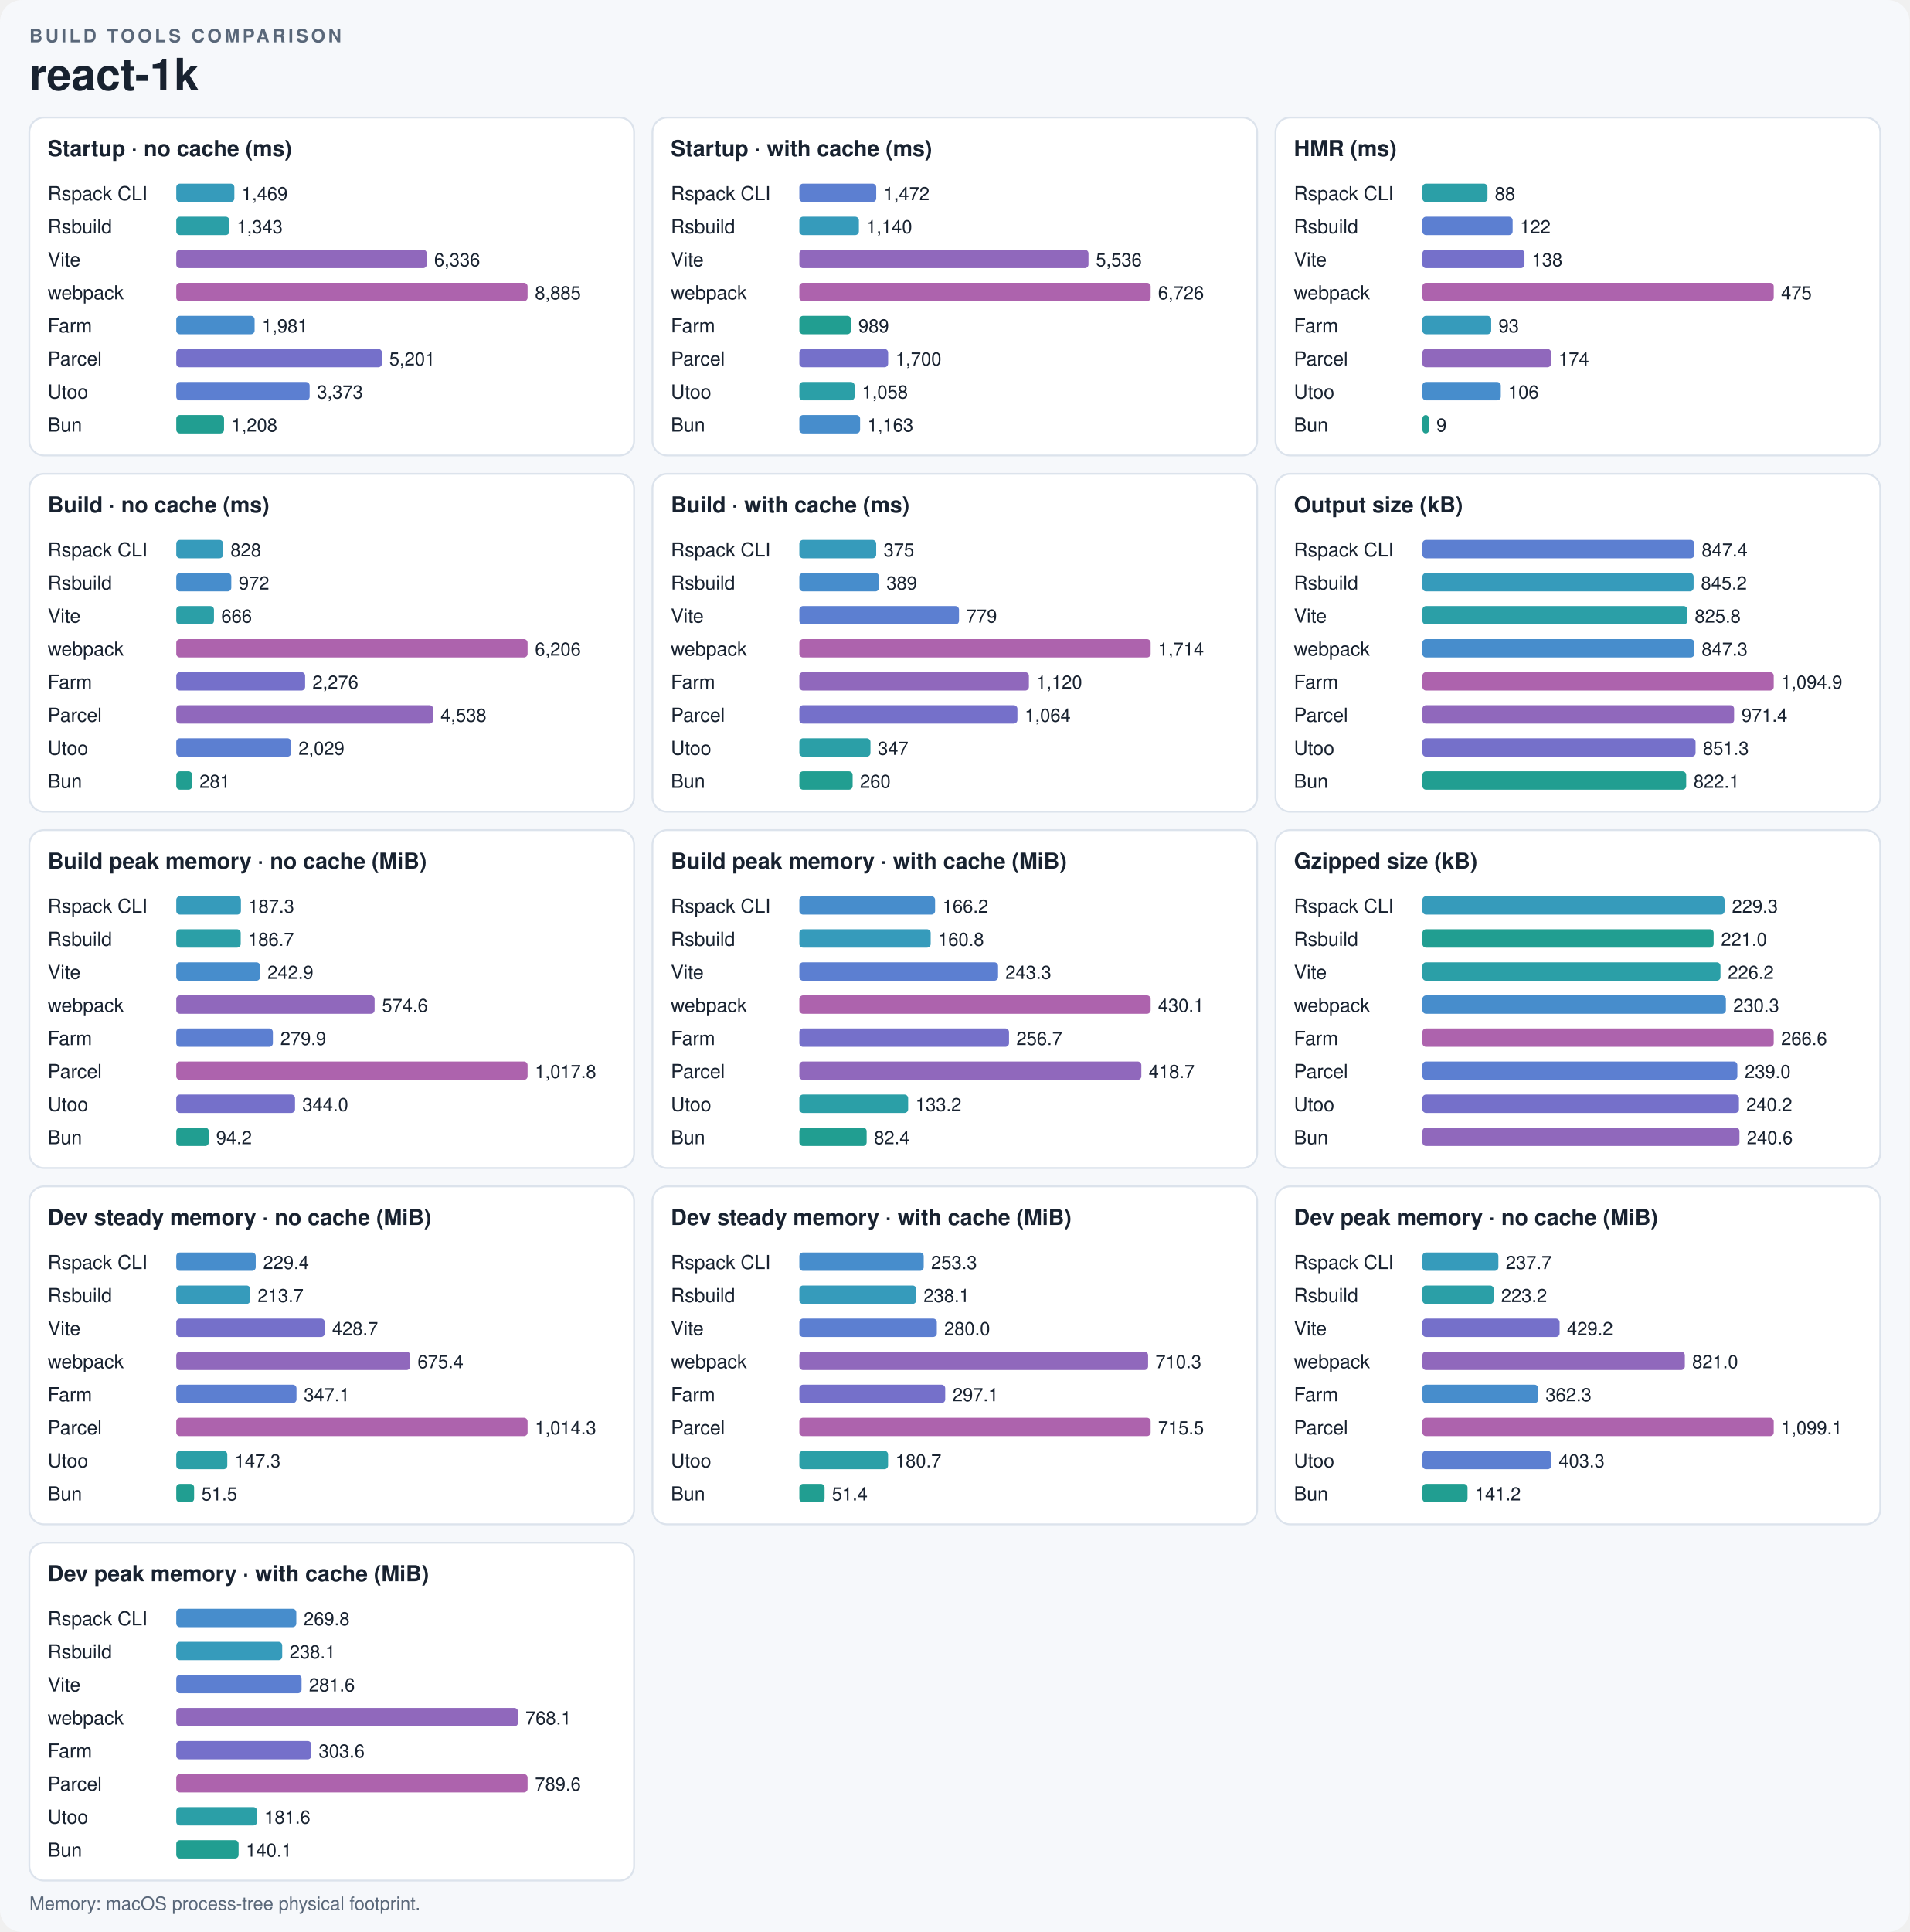
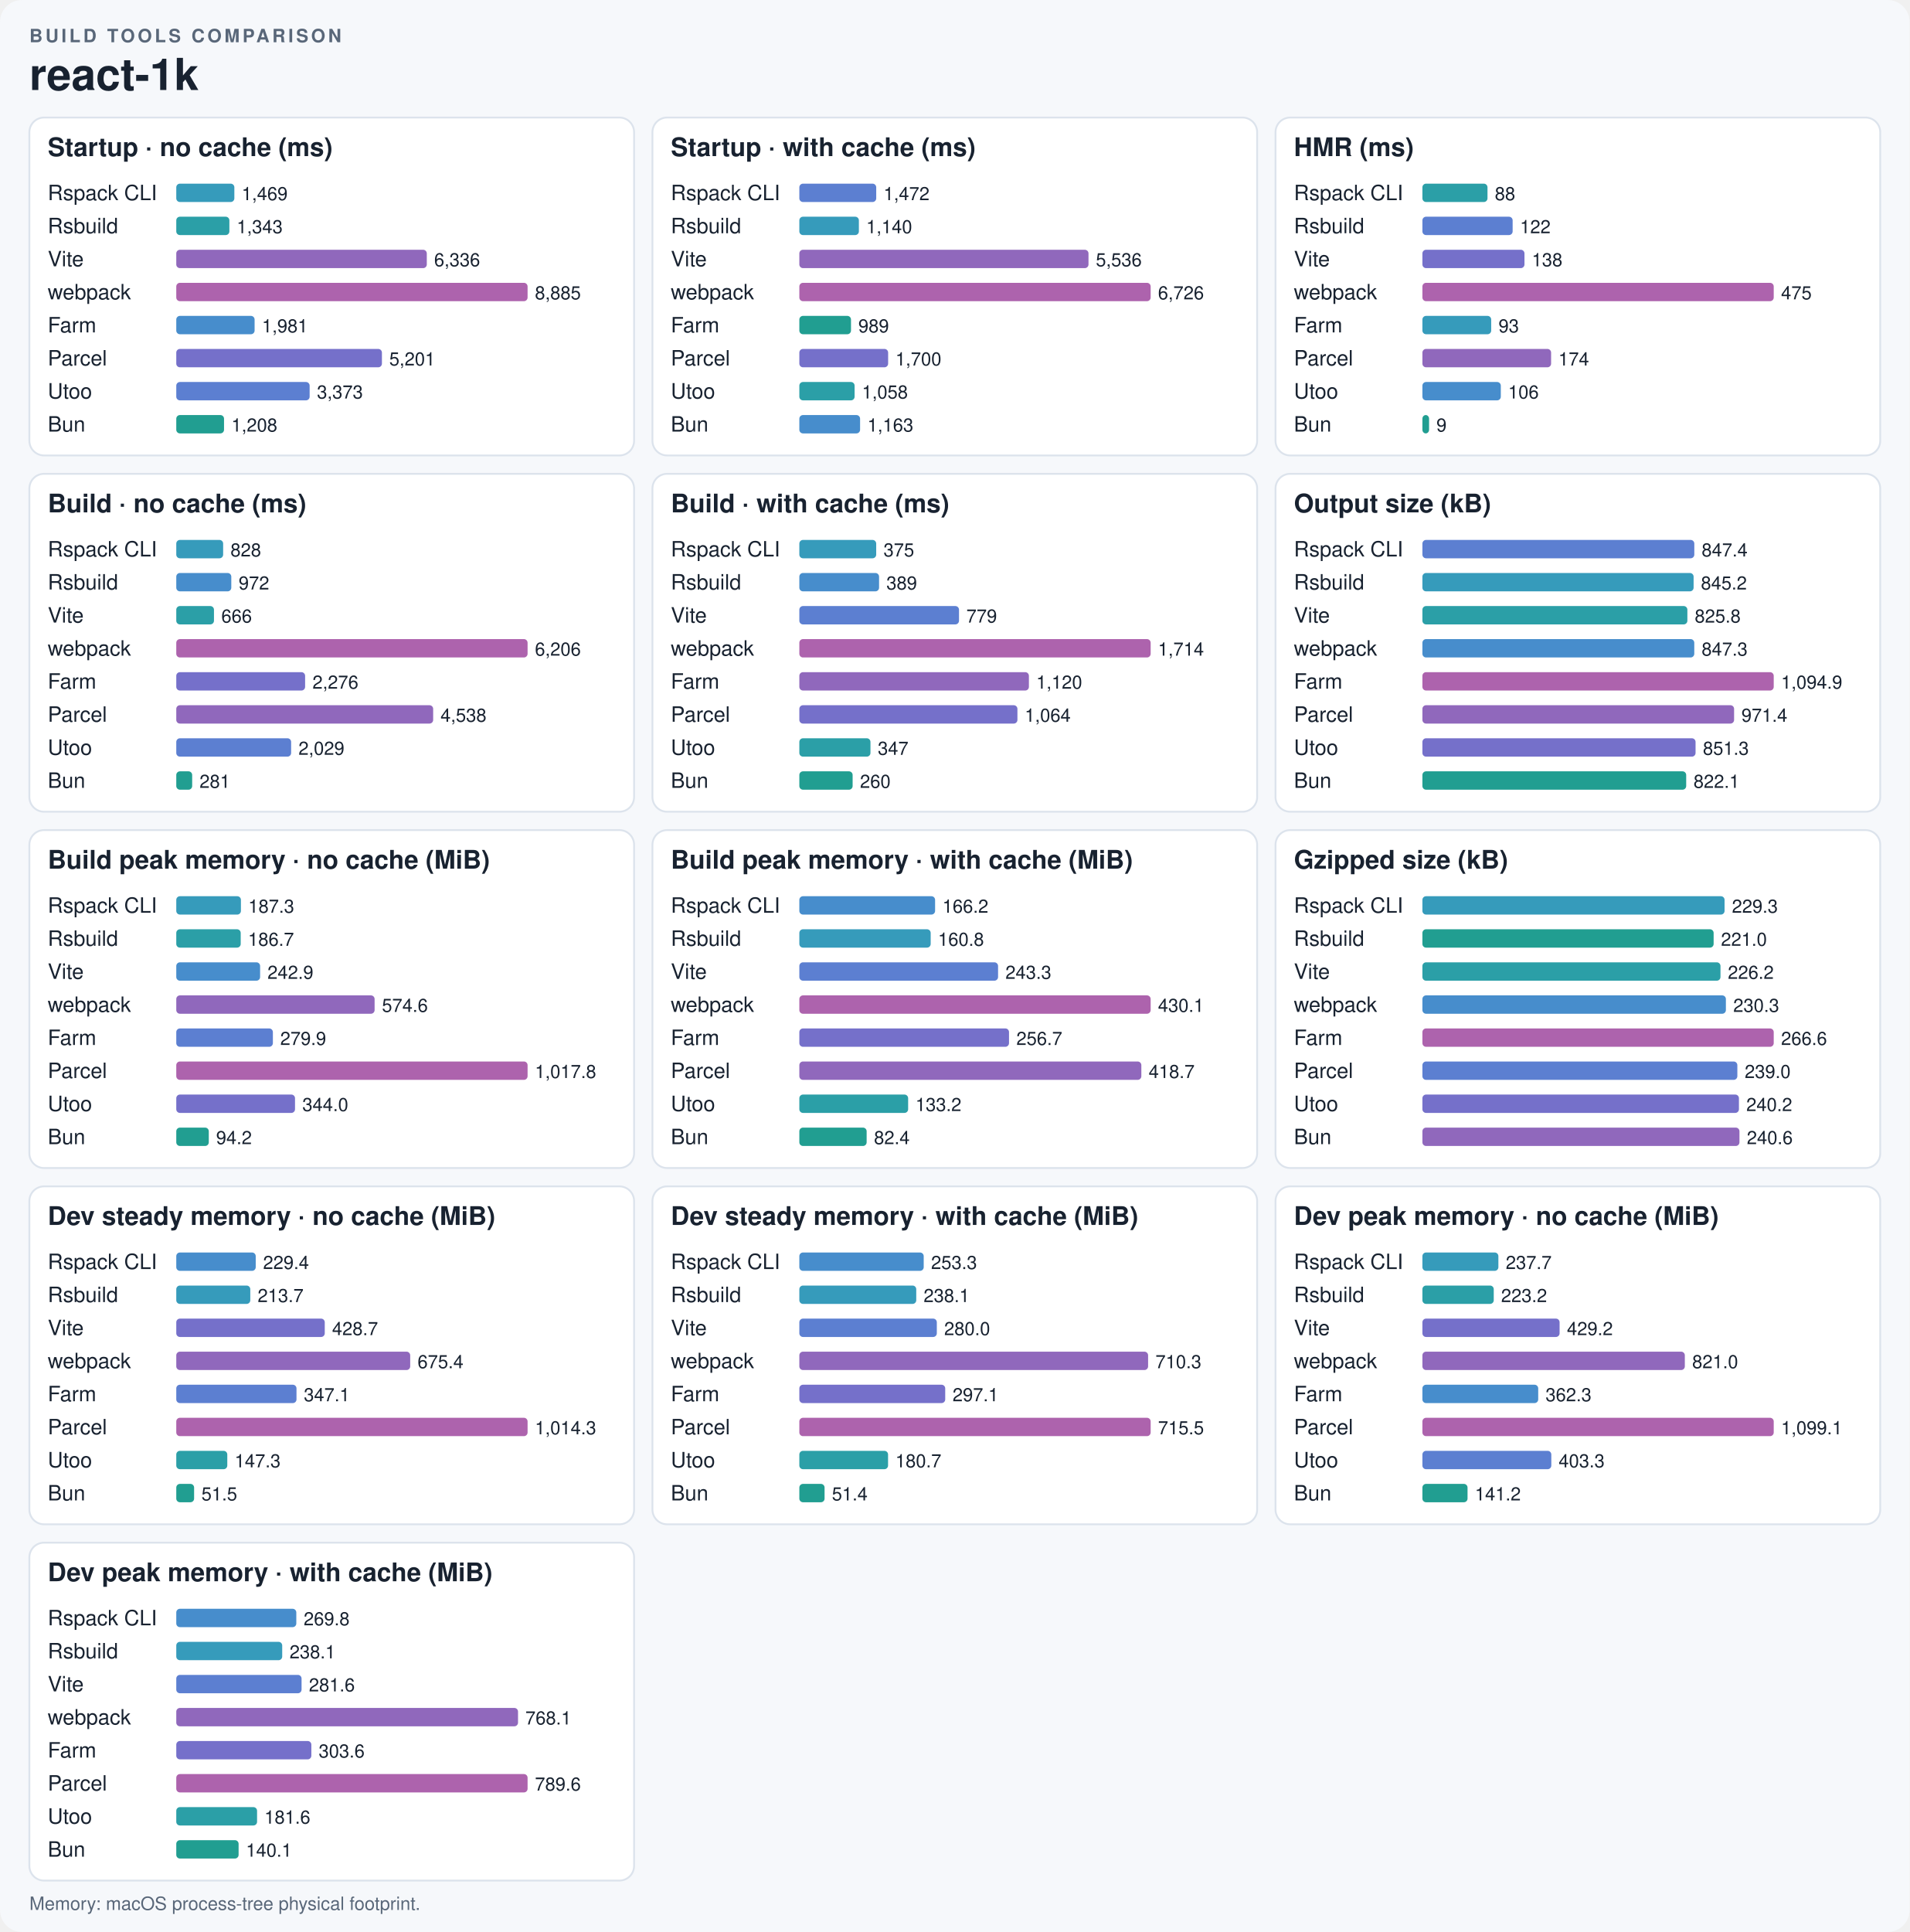
<svg xmlns="http://www.w3.org/2000/svg" width="1040" height="1052" viewBox="0 0 1040 1052" role="img" aria-labelledby="title description">
  <g font-family="-apple-system, BlinkMacSystemFont, 'Segoe UI', Helvetica, Arial, sans-serif" style="font-variant-numeric:tabular-nums">
    <rect width="1040" height="1052" rx="12" fill="#f6f8fb" />
    <text x="16" y="23" font-size="10" fill="#596779" font-weight="700" letter-spacing="1.5">BUILD TOOLS COMPARISON</text>
    <text x="16" y="49" font-size="24" fill="#182230" font-weight="700">react-1k</text>
    <g class="chart" data-metric="Startup (no cache)" data-table="Development metrics" data-scale="8885">
      <rect x="16" y="64" width="329.333" height="184" rx="8" fill="#ffffff" stroke="#dce3ec" />
-       <text x="26" y="85" font-size="12" fill="#182230" font-weight="650">Startup · no cache (ms)</text>
-       <text x="26" y="109" font-size="10.5" fill="#182230">Rspack CLI</text>
+       <text x="26" y="85" font-size="14" fill="#182230" font-weight="650">Startup · no cache (ms)</text>
+       <text x="26" y="109" font-size="11.5" fill="#182230">Rspack CLI</text>
      <rect class="bar" data-rank="3" x="96" y="100" width="31.634" height="10" rx="2" fill="#369bbb" />
      <text x="131.634" y="109" font-size="10" fill="#182230">1,469</text>
-       <text x="26" y="127" font-size="10.5" fill="#182230">Rsbuild</text>
+       <text x="26" y="127" font-size="11.5" fill="#182230">Rsbuild</text>
      <rect class="bar" data-rank="2" x="96" y="118" width="28.921" height="10" rx="2" fill="#2b9fa7" />
      <text x="128.921" y="127" font-size="10" fill="#182230">1,343</text>
-       <text x="26" y="145" font-size="10.5" fill="#182230">Vite</text>
+       <text x="26" y="145" font-size="11.5" fill="#182230">Vite</text>
      <rect class="bar" data-rank="7" x="96" y="136" width="136.442" height="10" rx="2" fill="#9068bc" />
      <text x="236.442" y="145" font-size="10" fill="#182230">6,336</text>
-       <text x="26" y="163" font-size="10.5" fill="#182230">webpack</text>
+       <text x="26" y="163" font-size="11.5" fill="#182230">webpack</text>
      <rect class="bar" data-rank="8" x="96" y="154" width="191.333" height="10" rx="2" fill="#ad63ad" />
      <text x="291.333" y="163" font-size="10" fill="#182230">8,885</text>
-       <text x="26" y="181" font-size="10.5" fill="#182230">Farm</text>
+       <text x="26" y="181" font-size="11.5" fill="#182230">Farm</text>
      <rect class="bar" data-rank="4" x="96" y="172" width="42.660" height="10" rx="2" fill="#478dcc" />
      <text x="142.66" y="181" font-size="10" fill="#182230">1,981</text>
-       <text x="26" y="199" font-size="10.5" fill="#182230">Parcel</text>
+       <text x="26" y="199" font-size="11.5" fill="#182230">Parcel</text>
      <rect class="bar" data-rank="6" x="96" y="190" width="112.001" height="10" rx="2" fill="#7570ca" />
      <text x="212.001" y="199" font-size="10" fill="#182230">5,201</text>
-       <text x="26" y="217" font-size="10.5" fill="#182230">Utoo</text>
+       <text x="26" y="217" font-size="11.5" fill="#182230">Utoo</text>
      <rect class="bar" data-rank="5" x="96" y="208" width="72.636" height="10" rx="2" fill="#5c7fd1" />
      <text x="172.636" y="217" font-size="10" fill="#182230">3,373</text>
-       <text x="26" y="235" font-size="10.5" fill="#182230">Bun</text>
+       <text x="26" y="235" font-size="11.5" fill="#182230">Bun</text>
      <rect class="bar" data-rank="1" x="96" y="226" width="26.014" height="10" rx="2" fill="#219e91" />
      <text x="126.014" y="235" font-size="10" fill="#182230">1,208</text>
    </g>
    <g class="chart" data-metric="Startup (with cache)" data-table="Development metrics" data-scale="6726">
      <rect x="355.333" y="64" width="329.333" height="184" rx="8" fill="#ffffff" stroke="#dce3ec" />
-       <text x="365.333" y="85" font-size="12" fill="#182230" font-weight="650">Startup · with cache (ms)</text>
-       <text x="365.333" y="109" font-size="10.5" fill="#182230">Rspack CLI</text>
+       <text x="365.333" y="85" font-size="14" fill="#182230" font-weight="650">Startup · with cache (ms)</text>
+       <text x="365.333" y="109" font-size="11.5" fill="#182230">Rspack CLI</text>
      <rect class="bar" data-rank="5" x="435.333" y="100" width="41.874" height="10" rx="2" fill="#5c7fd1" />
      <text x="481.207" y="109" font-size="10" fill="#182230">1,472</text>
-       <text x="365.333" y="127" font-size="10.5" fill="#182230">Rsbuild</text>
+       <text x="365.333" y="127" font-size="11.5" fill="#182230">Rsbuild</text>
      <rect class="bar" data-rank="3" x="435.333" y="118" width="32.429" height="10" rx="2" fill="#369bbb" />
      <text x="471.763" y="127" font-size="10" fill="#182230">1,140</text>
-       <text x="365.333" y="145" font-size="10.5" fill="#182230">Vite</text>
+       <text x="365.333" y="145" font-size="11.5" fill="#182230">Vite</text>
      <rect class="bar" data-rank="7" x="435.333" y="136" width="157.482" height="10" rx="2" fill="#9068bc" />
      <text x="596.815" y="145" font-size="10" fill="#182230">5,536</text>
-       <text x="365.333" y="163" font-size="10.5" fill="#182230">webpack</text>
+       <text x="365.333" y="163" font-size="11.5" fill="#182230">webpack</text>
      <rect class="bar" data-rank="8" x="435.333" y="154" width="191.333" height="10" rx="2" fill="#ad63ad" />
      <text x="630.667" y="163" font-size="10" fill="#182230">6,726</text>
-       <text x="365.333" y="181" font-size="10.5" fill="#182230">Farm</text>
+       <text x="365.333" y="181" font-size="11.5" fill="#182230">Farm</text>
      <rect class="bar" data-rank="1" x="435.333" y="172" width="28.134" height="10" rx="2" fill="#219e91" />
      <text x="467.467" y="181" font-size="10" fill="#182230">989</text>
-       <text x="365.333" y="199" font-size="10.5" fill="#182230">Parcel</text>
+       <text x="365.333" y="199" font-size="11.5" fill="#182230">Parcel</text>
      <rect class="bar" data-rank="6" x="435.333" y="190" width="48.360" height="10" rx="2" fill="#7570ca" />
      <text x="487.693" y="199" font-size="10" fill="#182230">1,700</text>
-       <text x="365.333" y="217" font-size="10.5" fill="#182230">Utoo</text>
+       <text x="365.333" y="217" font-size="11.5" fill="#182230">Utoo</text>
      <rect class="bar" data-rank="2" x="435.333" y="208" width="30.097" height="10" rx="2" fill="#2b9fa7" />
      <text x="469.43" y="217" font-size="10" fill="#182230">1,058</text>
-       <text x="365.333" y="235" font-size="10.5" fill="#182230">Bun</text>
+       <text x="365.333" y="235" font-size="11.5" fill="#182230">Bun</text>
      <rect class="bar" data-rank="4" x="435.333" y="226" width="33.084" height="10" rx="2" fill="#478dcc" />
      <text x="472.417" y="235" font-size="10" fill="#182230">1,163</text>
    </g>
    <g class="chart" data-metric="HMR" data-table="Development metrics" data-scale="475">
      <rect x="694.667" y="64" width="329.333" height="184" rx="8" fill="#ffffff" stroke="#dce3ec" />
-       <text x="704.667" y="85" font-size="12" fill="#182230" font-weight="650">HMR (ms)</text>
-       <text x="704.667" y="109" font-size="10.5" fill="#182230">Rspack CLI</text>
+       <text x="704.667" y="85" font-size="14" fill="#182230" font-weight="650">HMR (ms)</text>
+       <text x="704.667" y="109" font-size="11.5" fill="#182230">Rspack CLI</text>
      <rect class="bar" data-rank="2" x="774.667" y="100" width="35.447" height="10" rx="2" fill="#2b9fa7" />
      <text x="814.114" y="109" font-size="10" fill="#182230">88</text>
-       <text x="704.667" y="127" font-size="10.5" fill="#182230">Rsbuild</text>
+       <text x="704.667" y="127" font-size="11.5" fill="#182230">Rsbuild</text>
      <rect class="bar" data-rank="5" x="774.667" y="118" width="49.142" height="10" rx="2" fill="#5c7fd1" />
      <text x="827.809" y="127" font-size="10" fill="#182230">122</text>
-       <text x="704.667" y="145" font-size="10.5" fill="#182230">Vite</text>
+       <text x="704.667" y="145" font-size="11.5" fill="#182230">Vite</text>
      <rect class="bar" data-rank="6" x="774.667" y="136" width="55.587" height="10" rx="2" fill="#7570ca" />
      <text x="834.254" y="145" font-size="10" fill="#182230">138</text>
-       <text x="704.667" y="163" font-size="10.5" fill="#182230">webpack</text>
+       <text x="704.667" y="163" font-size="11.5" fill="#182230">webpack</text>
      <rect class="bar" data-rank="8" x="774.667" y="154" width="191.333" height="10" rx="2" fill="#ad63ad" />
      <text x="970" y="163" font-size="10" fill="#182230">475</text>
-       <text x="704.667" y="181" font-size="10.5" fill="#182230">Farm</text>
+       <text x="704.667" y="181" font-size="11.5" fill="#182230">Farm</text>
      <rect class="bar" data-rank="3" x="774.667" y="172" width="37.461" height="10" rx="2" fill="#369bbb" />
      <text x="816.128" y="181" font-size="10" fill="#182230">93</text>
-       <text x="704.667" y="199" font-size="10.5" fill="#182230">Parcel</text>
+       <text x="704.667" y="199" font-size="11.5" fill="#182230">Parcel</text>
      <rect class="bar" data-rank="7" x="774.667" y="190" width="70.088" height="10" rx="2" fill="#9068bc" />
      <text x="848.755" y="199" font-size="10" fill="#182230">174</text>
-       <text x="704.667" y="217" font-size="10.5" fill="#182230">Utoo</text>
+       <text x="704.667" y="217" font-size="11.5" fill="#182230">Utoo</text>
      <rect class="bar" data-rank="4" x="774.667" y="208" width="42.698" height="10" rx="2" fill="#478dcc" />
      <text x="821.364" y="217" font-size="10" fill="#182230">106</text>
-       <text x="704.667" y="235" font-size="10.5" fill="#182230">Bun</text>
+       <text x="704.667" y="235" font-size="11.5" fill="#182230">Bun</text>
      <rect class="bar" data-rank="1" x="774.667" y="226" width="3.625" height="10" rx="2" fill="#219e91" />
      <text x="782.292" y="235" font-size="10" fill="#182230">9</text>
    </g>
    <g class="chart" data-metric="Build (no cache)" data-table="Build metrics" data-scale="6206">
      <rect x="16" y="258" width="329.333" height="184" rx="8" fill="#ffffff" stroke="#dce3ec" />
-       <text x="26" y="279" font-size="12" fill="#182230" font-weight="650">Build · no cache (ms)</text>
-       <text x="26" y="303" font-size="10.5" fill="#182230">Rspack CLI</text>
+       <text x="26" y="279" font-size="14" fill="#182230" font-weight="650">Build · no cache (ms)</text>
+       <text x="26" y="303" font-size="11.5" fill="#182230">Rspack CLI</text>
      <rect class="bar" data-rank="3" x="96" y="294" width="25.528" height="10" rx="2" fill="#369bbb" />
      <text x="125.528" y="303" font-size="10" fill="#182230">828</text>
-       <text x="26" y="321" font-size="10.5" fill="#182230">Rsbuild</text>
+       <text x="26" y="321" font-size="11.5" fill="#182230">Rsbuild</text>
      <rect class="bar" data-rank="4" x="96" y="312" width="29.967" height="10" rx="2" fill="#478dcc" />
      <text x="129.967" y="321" font-size="10" fill="#182230">972</text>
-       <text x="26" y="339" font-size="10.5" fill="#182230">Vite</text>
+       <text x="26" y="339" font-size="11.5" fill="#182230">Vite</text>
      <rect class="bar" data-rank="2" x="96" y="330" width="20.533" height="10" rx="2" fill="#2b9fa7" />
      <text x="120.533" y="339" font-size="10" fill="#182230">666</text>
-       <text x="26" y="357" font-size="10.5" fill="#182230">webpack</text>
+       <text x="26" y="357" font-size="11.5" fill="#182230">webpack</text>
      <rect class="bar" data-rank="8" x="96" y="348" width="191.333" height="10" rx="2" fill="#ad63ad" />
      <text x="291.333" y="357" font-size="10" fill="#182230">6,206</text>
-       <text x="26" y="375" font-size="10.5" fill="#182230">Farm</text>
+       <text x="26" y="375" font-size="11.5" fill="#182230">Farm</text>
      <rect class="bar" data-rank="6" x="96" y="366" width="70.170" height="10" rx="2" fill="#7570ca" />
      <text x="170.17" y="375" font-size="10" fill="#182230">2,276</text>
-       <text x="26" y="393" font-size="10.5" fill="#182230">Parcel</text>
+       <text x="26" y="393" font-size="11.5" fill="#182230">Parcel</text>
      <rect class="bar" data-rank="7" x="96" y="384" width="139.908" height="10" rx="2" fill="#9068bc" />
      <text x="239.908" y="393" font-size="10" fill="#182230">4,538</text>
-       <text x="26" y="411" font-size="10.5" fill="#182230">Utoo</text>
+       <text x="26" y="411" font-size="11.5" fill="#182230">Utoo</text>
      <rect class="bar" data-rank="5" x="96" y="402" width="62.555" height="10" rx="2" fill="#5c7fd1" />
      <text x="162.555" y="411" font-size="10" fill="#182230">2,029</text>
-       <text x="26" y="429" font-size="10.5" fill="#182230">Bun</text>
+       <text x="26" y="429" font-size="11.5" fill="#182230">Bun</text>
      <rect class="bar" data-rank="1" x="96" y="420" width="8.663" height="10" rx="2" fill="#219e91" />
      <text x="108.663" y="429" font-size="10" fill="#182230">281</text>
    </g>
    <g class="chart" data-metric="Build (with cache)" data-table="Build metrics" data-scale="1714">
      <rect x="355.333" y="258" width="329.333" height="184" rx="8" fill="#ffffff" stroke="#dce3ec" />
-       <text x="365.333" y="279" font-size="12" fill="#182230" font-weight="650">Build · with cache (ms)</text>
-       <text x="365.333" y="303" font-size="10.5" fill="#182230">Rspack CLI</text>
+       <text x="365.333" y="279" font-size="14" fill="#182230" font-weight="650">Build · with cache (ms)</text>
+       <text x="365.333" y="303" font-size="11.5" fill="#182230">Rspack CLI</text>
      <rect class="bar" data-rank="3" x="435.333" y="294" width="41.861" height="10" rx="2" fill="#369bbb" />
      <text x="481.194" y="303" font-size="10" fill="#182230">375</text>
-       <text x="365.333" y="321" font-size="10.5" fill="#182230">Rsbuild</text>
+       <text x="365.333" y="321" font-size="11.5" fill="#182230">Rsbuild</text>
      <rect class="bar" data-rank="4" x="435.333" y="312" width="43.424" height="10" rx="2" fill="#478dcc" />
      <text x="482.757" y="321" font-size="10" fill="#182230">389</text>
-       <text x="365.333" y="339" font-size="10.5" fill="#182230">Vite</text>
+       <text x="365.333" y="339" font-size="11.5" fill="#182230">Vite</text>
      <rect class="bar" data-rank="5" x="435.333" y="330" width="86.960" height="10" rx="2" fill="#5c7fd1" />
      <text x="526.293" y="339" font-size="10" fill="#182230">779</text>
-       <text x="365.333" y="357" font-size="10.5" fill="#182230">webpack</text>
+       <text x="365.333" y="357" font-size="11.5" fill="#182230">webpack</text>
      <rect class="bar" data-rank="8" x="435.333" y="348" width="191.333" height="10" rx="2" fill="#ad63ad" />
      <text x="630.667" y="357" font-size="10" fill="#182230">1,714</text>
-       <text x="365.333" y="375" font-size="10.5" fill="#182230">Farm</text>
+       <text x="365.333" y="375" font-size="11.5" fill="#182230">Farm</text>
      <rect class="bar" data-rank="7" x="435.333" y="366" width="125.025" height="10" rx="2" fill="#9068bc" />
      <text x="564.359" y="375" font-size="10" fill="#182230">1,120</text>
-       <text x="365.333" y="393" font-size="10.5" fill="#182230">Parcel</text>
+       <text x="365.333" y="393" font-size="11.5" fill="#182230">Parcel</text>
      <rect class="bar" data-rank="6" x="435.333" y="384" width="118.774" height="10" rx="2" fill="#7570ca" />
      <text x="558.107" y="393" font-size="10" fill="#182230">1,064</text>
-       <text x="365.333" y="411" font-size="10.5" fill="#182230">Utoo</text>
+       <text x="365.333" y="411" font-size="11.5" fill="#182230">Utoo</text>
      <rect class="bar" data-rank="2" x="435.333" y="402" width="38.736" height="10" rx="2" fill="#2b9fa7" />
      <text x="478.069" y="411" font-size="10" fill="#182230">347</text>
-       <text x="365.333" y="429" font-size="10.5" fill="#182230">Bun</text>
+       <text x="365.333" y="429" font-size="11.5" fill="#182230">Bun</text>
      <rect class="bar" data-rank="1" x="435.333" y="420" width="29.024" height="10" rx="2" fill="#219e91" />
      <text x="468.357" y="429" font-size="10" fill="#182230">260</text>
    </g>
    <g class="chart" data-metric="Output size" data-table="Build metrics" data-scale="1094.9">
      <rect x="694.667" y="258" width="329.333" height="184" rx="8" fill="#ffffff" stroke="#dce3ec" />
-       <text x="704.667" y="279" font-size="12" fill="#182230" font-weight="650">Output size (kB)</text>
-       <text x="704.667" y="303" font-size="10.5" fill="#182230">Rspack CLI</text>
+       <text x="704.667" y="279" font-size="14" fill="#182230" font-weight="650">Output size (kB)</text>
+       <text x="704.667" y="303" font-size="11.5" fill="#182230">Rspack CLI</text>
      <rect class="bar" data-rank="5" x="774.667" y="294" width="148.083" height="10" rx="2" fill="#5c7fd1" />
      <text x="926.749" y="303" font-size="10" fill="#182230">847.4</text>
-       <text x="704.667" y="321" font-size="10.5" fill="#182230">Rsbuild</text>
+       <text x="704.667" y="321" font-size="11.5" fill="#182230">Rsbuild</text>
      <rect class="bar" data-rank="3" x="774.667" y="312" width="147.698" height="10" rx="2" fill="#369bbb" />
      <text x="926.365" y="321" font-size="10" fill="#182230">845.2</text>
-       <text x="704.667" y="339" font-size="10.5" fill="#182230">Vite</text>
+       <text x="704.667" y="339" font-size="11.5" fill="#182230">Vite</text>
      <rect class="bar" data-rank="2" x="774.667" y="330" width="144.308" height="10" rx="2" fill="#2b9fa7" />
      <text x="922.975" y="339" font-size="10" fill="#182230">825.8</text>
-       <text x="704.667" y="357" font-size="10.5" fill="#182230">webpack</text>
+       <text x="704.667" y="357" font-size="11.5" fill="#182230">webpack</text>
      <rect class="bar" data-rank="4" x="774.667" y="348" width="148.065" height="10" rx="2" fill="#478dcc" />
      <text x="926.732" y="357" font-size="10" fill="#182230">847.3</text>
-       <text x="704.667" y="375" font-size="10.5" fill="#182230">Farm</text>
+       <text x="704.667" y="375" font-size="11.5" fill="#182230">Farm</text>
      <rect class="bar" data-rank="8" x="774.667" y="366" width="191.333" height="10" rx="2" fill="#ad63ad" />
      <text x="970" y="375" font-size="10" fill="#182230">1,094.9</text>
-       <text x="704.667" y="393" font-size="10.5" fill="#182230">Parcel</text>
+       <text x="704.667" y="393" font-size="11.5" fill="#182230">Parcel</text>
      <rect class="bar" data-rank="7" x="774.667" y="384" width="169.752" height="10" rx="2" fill="#9068bc" />
      <text x="948.418" y="393" font-size="10" fill="#182230">971.4</text>
-       <text x="704.667" y="411" font-size="10.5" fill="#182230">Utoo</text>
+       <text x="704.667" y="411" font-size="11.5" fill="#182230">Utoo</text>
      <rect class="bar" data-rank="6" x="774.667" y="402" width="148.764" height="10" rx="2" fill="#7570ca" />
      <text x="927.431" y="411" font-size="10" fill="#182230">851.3</text>
-       <text x="704.667" y="429" font-size="10.5" fill="#182230">Bun</text>
+       <text x="704.667" y="429" font-size="11.5" fill="#182230">Bun</text>
      <rect class="bar" data-rank="1" x="774.667" y="420" width="143.662" height="10" rx="2" fill="#219e91" />
      <text x="922.328" y="429" font-size="10" fill="#182230">822.1</text>
    </g>
    <g class="chart" data-metric="Peak (no cache)" data-table="Build memory (MiB)" data-scale="1017.8">
      <rect x="16" y="452" width="329.333" height="184" rx="8" fill="#ffffff" stroke="#dce3ec" />
-       <text x="26" y="473" font-size="12" fill="#182230" font-weight="650">Build peak memory · no cache (MiB)</text>
-       <text x="26" y="497" font-size="10.5" fill="#182230">Rspack CLI</text>
+       <text x="26" y="473" font-size="14" fill="#182230" font-weight="650">Build peak memory · no cache (MiB)</text>
+       <text x="26" y="497" font-size="11.5" fill="#182230">Rspack CLI</text>
      <rect class="bar" data-rank="3" x="96" y="488" width="35.210" height="10" rx="2" fill="#369bbb" />
      <text x="135.21" y="497" font-size="10" fill="#182230">187.3</text>
-       <text x="26" y="515" font-size="10.5" fill="#182230">Rsbuild</text>
+       <text x="26" y="515" font-size="11.5" fill="#182230">Rsbuild</text>
      <rect class="bar" data-rank="2" x="96" y="506" width="35.097" height="10" rx="2" fill="#2b9fa7" />
      <text x="135.097" y="515" font-size="10" fill="#182230">186.7</text>
-       <text x="26" y="533" font-size="10.5" fill="#182230">Vite</text>
+       <text x="26" y="533" font-size="11.5" fill="#182230">Vite</text>
      <rect class="bar" data-rank="4" x="96" y="524" width="45.662" height="10" rx="2" fill="#478dcc" />
      <text x="145.662" y="533" font-size="10" fill="#182230">242.9</text>
-       <text x="26" y="551" font-size="10.5" fill="#182230">webpack</text>
+       <text x="26" y="551" font-size="11.5" fill="#182230">webpack</text>
      <rect class="bar" data-rank="7" x="96" y="542" width="108.017" height="10" rx="2" fill="#9068bc" />
      <text x="208.017" y="551" font-size="10" fill="#182230">574.6</text>
-       <text x="26" y="569" font-size="10.5" fill="#182230">Farm</text>
+       <text x="26" y="569" font-size="11.5" fill="#182230">Farm</text>
      <rect class="bar" data-rank="5" x="96" y="560" width="52.618" height="10" rx="2" fill="#5c7fd1" />
      <text x="152.618" y="569" font-size="10" fill="#182230">279.9</text>
-       <text x="26" y="587" font-size="10.5" fill="#182230">Parcel</text>
+       <text x="26" y="587" font-size="11.5" fill="#182230">Parcel</text>
      <rect class="bar" data-rank="8" x="96" y="578" width="191.333" height="10" rx="2" fill="#ad63ad" />
      <text x="291.333" y="587" font-size="10" fill="#182230">1,017.8</text>
-       <text x="26" y="605" font-size="10.5" fill="#182230">Utoo</text>
+       <text x="26" y="605" font-size="11.5" fill="#182230">Utoo</text>
      <rect class="bar" data-rank="6" x="96" y="596" width="64.668" height="10" rx="2" fill="#7570ca" />
      <text x="164.668" y="605" font-size="10" fill="#182230">344.0</text>
-       <text x="26" y="623" font-size="10.5" fill="#182230">Bun</text>
+       <text x="26" y="623" font-size="11.5" fill="#182230">Bun</text>
      <rect class="bar" data-rank="1" x="96" y="614" width="17.708" height="10" rx="2" fill="#219e91" />
      <text x="117.708" y="623" font-size="10" fill="#182230">94.2</text>
    </g>
    <g class="chart" data-metric="Peak (with cache)" data-table="Build memory (MiB)" data-scale="430.1">
      <rect x="355.333" y="452" width="329.333" height="184" rx="8" fill="#ffffff" stroke="#dce3ec" />
-       <text x="365.333" y="473" font-size="12" fill="#182230" font-weight="650">Build peak memory · with cache (MiB)</text>
-       <text x="365.333" y="497" font-size="10.5" fill="#182230">Rspack CLI</text>
+       <text x="365.333" y="473" font-size="14" fill="#182230" font-weight="650">Build peak memory · with cache (MiB)</text>
+       <text x="365.333" y="497" font-size="11.5" fill="#182230">Rspack CLI</text>
      <rect class="bar" data-rank="4" x="435.333" y="488" width="73.935" height="10" rx="2" fill="#478dcc" />
      <text x="513.269" y="497" font-size="10" fill="#182230">166.2</text>
-       <text x="365.333" y="515" font-size="10.5" fill="#182230">Rsbuild</text>
+       <text x="365.333" y="515" font-size="11.5" fill="#182230">Rsbuild</text>
      <rect class="bar" data-rank="3" x="435.333" y="506" width="71.533" height="10" rx="2" fill="#369bbb" />
      <text x="510.866" y="515" font-size="10" fill="#182230">160.8</text>
-       <text x="365.333" y="533" font-size="10.5" fill="#182230">Vite</text>
+       <text x="365.333" y="533" font-size="11.5" fill="#182230">Vite</text>
      <rect class="bar" data-rank="5" x="435.333" y="524" width="108.234" height="10" rx="2" fill="#5c7fd1" />
      <text x="547.567" y="533" font-size="10" fill="#182230">243.3</text>
-       <text x="365.333" y="551" font-size="10.5" fill="#182230">webpack</text>
+       <text x="365.333" y="551" font-size="11.5" fill="#182230">webpack</text>
      <rect class="bar" data-rank="8" x="435.333" y="542" width="191.333" height="10" rx="2" fill="#ad63ad" />
      <text x="630.667" y="551" font-size="10" fill="#182230">430.1</text>
-       <text x="365.333" y="569" font-size="10.5" fill="#182230">Farm</text>
+       <text x="365.333" y="569" font-size="11.5" fill="#182230">Farm</text>
      <rect class="bar" data-rank="6" x="435.333" y="560" width="114.195" height="10" rx="2" fill="#7570ca" />
      <text x="553.528" y="569" font-size="10" fill="#182230">256.7</text>
-       <text x="365.333" y="587" font-size="10.5" fill="#182230">Parcel</text>
+       <text x="365.333" y="587" font-size="11.5" fill="#182230">Parcel</text>
      <rect class="bar" data-rank="7" x="435.333" y="578" width="186.262" height="10" rx="2" fill="#9068bc" />
      <text x="625.595" y="587" font-size="10" fill="#182230">418.7</text>
-       <text x="365.333" y="605" font-size="10.5" fill="#182230">Utoo</text>
+       <text x="365.333" y="605" font-size="11.5" fill="#182230">Utoo</text>
      <rect class="bar" data-rank="2" x="435.333" y="596" width="59.255" height="10" rx="2" fill="#2b9fa7" />
      <text x="498.588" y="605" font-size="10" fill="#182230">133.2</text>
-       <text x="365.333" y="623" font-size="10.5" fill="#182230">Bun</text>
+       <text x="365.333" y="623" font-size="11.5" fill="#182230">Bun</text>
      <rect class="bar" data-rank="1" x="435.333" y="614" width="36.656" height="10" rx="2" fill="#219e91" />
      <text x="475.99" y="623" font-size="10" fill="#182230">82.4</text>
    </g>
    <g class="chart" data-metric="Gzipped size" data-table="Build metrics" data-scale="266.6">
      <rect x="694.667" y="452" width="329.333" height="184" rx="8" fill="#ffffff" stroke="#dce3ec" />
-       <text x="704.667" y="473" font-size="12" fill="#182230" font-weight="650">Gzipped size (kB)</text>
-       <text x="704.667" y="497" font-size="10.5" fill="#182230">Rspack CLI</text>
+       <text x="704.667" y="473" font-size="14" fill="#182230" font-weight="650">Gzipped size (kB)</text>
+       <text x="704.667" y="497" font-size="11.5" fill="#182230">Rspack CLI</text>
      <rect class="bar" data-rank="3" x="774.667" y="488" width="164.564" height="10" rx="2" fill="#369bbb" />
      <text x="943.231" y="497" font-size="10" fill="#182230">229.3</text>
-       <text x="704.667" y="515" font-size="10.5" fill="#182230">Rsbuild</text>
+       <text x="704.667" y="515" font-size="11.5" fill="#182230">Rsbuild</text>
      <rect class="bar" data-rank="1" x="774.667" y="506" width="158.607" height="10" rx="2" fill="#219e91" />
      <text x="937.274" y="515" font-size="10" fill="#182230">221.0</text>
-       <text x="704.667" y="533" font-size="10.5" fill="#182230">Vite</text>
+       <text x="704.667" y="533" font-size="11.5" fill="#182230">Vite</text>
      <rect class="bar" data-rank="2" x="774.667" y="524" width="162.339" height="10" rx="2" fill="#2b9fa7" />
      <text x="941.006" y="533" font-size="10" fill="#182230">226.2</text>
-       <text x="704.667" y="551" font-size="10.5" fill="#182230">webpack</text>
+       <text x="704.667" y="551" font-size="11.5" fill="#182230">webpack</text>
      <rect class="bar" data-rank="4" x="774.667" y="542" width="165.282" height="10" rx="2" fill="#478dcc" />
      <text x="943.948" y="551" font-size="10" fill="#182230">230.3</text>
-       <text x="704.667" y="569" font-size="10.5" fill="#182230">Farm</text>
+       <text x="704.667" y="569" font-size="11.5" fill="#182230">Farm</text>
      <rect class="bar" data-rank="8" x="774.667" y="560" width="191.333" height="10" rx="2" fill="#ad63ad" />
      <text x="970" y="569" font-size="10" fill="#182230">266.6</text>
-       <text x="704.667" y="587" font-size="10.5" fill="#182230">Parcel</text>
+       <text x="704.667" y="587" font-size="11.5" fill="#182230">Parcel</text>
      <rect class="bar" data-rank="5" x="774.667" y="578" width="171.525" height="10" rx="2" fill="#5c7fd1" />
      <text x="950.192" y="587" font-size="10" fill="#182230">239.0</text>
-       <text x="704.667" y="605" font-size="10.5" fill="#182230">Utoo</text>
+       <text x="704.667" y="605" font-size="11.5" fill="#182230">Utoo</text>
      <rect class="bar" data-rank="6" x="774.667" y="596" width="172.387" height="10" rx="2" fill="#7570ca" />
      <text x="951.053" y="605" font-size="10" fill="#182230">240.2</text>
-       <text x="704.667" y="623" font-size="10.5" fill="#182230">Bun</text>
+       <text x="704.667" y="623" font-size="11.5" fill="#182230">Bun</text>
      <rect class="bar" data-rank="7" x="774.667" y="614" width="172.674" height="10" rx="2" fill="#9068bc" />
      <text x="951.34" y="623" font-size="10" fill="#182230">240.6</text>
    </g>
    <g class="chart" data-metric="Steady (no cache)" data-table="Dev memory (MiB)" data-scale="1014.3">
      <rect x="16" y="646" width="329.333" height="184" rx="8" fill="#ffffff" stroke="#dce3ec" />
-       <text x="26" y="667" font-size="12" fill="#182230" font-weight="650">Dev steady memory · no cache (MiB)</text>
-       <text x="26" y="691" font-size="10.5" fill="#182230">Rspack CLI</text>
+       <text x="26" y="667" font-size="14" fill="#182230" font-weight="650">Dev steady memory · no cache (MiB)</text>
+       <text x="26" y="691" font-size="11.5" fill="#182230">Rspack CLI</text>
      <rect class="bar" data-rank="4" x="96" y="682" width="43.273" height="10" rx="2" fill="#478dcc" />
      <text x="143.273" y="691" font-size="10" fill="#182230">229.4</text>
-       <text x="26" y="709" font-size="10.5" fill="#182230">Rsbuild</text>
+       <text x="26" y="709" font-size="11.5" fill="#182230">Rsbuild</text>
      <rect class="bar" data-rank="3" x="96" y="700" width="40.311" height="10" rx="2" fill="#369bbb" />
      <text x="140.311" y="709" font-size="10" fill="#182230">213.7</text>
-       <text x="26" y="727" font-size="10.5" fill="#182230">Vite</text>
+       <text x="26" y="727" font-size="11.5" fill="#182230">Vite</text>
      <rect class="bar" data-rank="6" x="96" y="718" width="80.868" height="10" rx="2" fill="#7570ca" />
      <text x="180.868" y="727" font-size="10" fill="#182230">428.7</text>
-       <text x="26" y="745" font-size="10.5" fill="#182230">webpack</text>
+       <text x="26" y="745" font-size="11.5" fill="#182230">webpack</text>
      <rect class="bar" data-rank="7" x="96" y="736" width="127.405" height="10" rx="2" fill="#9068bc" />
      <text x="227.405" y="745" font-size="10" fill="#182230">675.4</text>
-       <text x="26" y="763" font-size="10.5" fill="#182230">Farm</text>
+       <text x="26" y="763" font-size="11.5" fill="#182230">Farm</text>
      <rect class="bar" data-rank="5" x="96" y="754" width="65.476" height="10" rx="2" fill="#5c7fd1" />
      <text x="165.476" y="763" font-size="10" fill="#182230">347.1</text>
-       <text x="26" y="781" font-size="10.5" fill="#182230">Parcel</text>
+       <text x="26" y="781" font-size="11.5" fill="#182230">Parcel</text>
      <rect class="bar" data-rank="8" x="96" y="772" width="191.333" height="10" rx="2" fill="#ad63ad" />
      <text x="291.333" y="781" font-size="10" fill="#182230">1,014.3</text>
-       <text x="26" y="799" font-size="10.5" fill="#182230">Utoo</text>
+       <text x="26" y="799" font-size="11.5" fill="#182230">Utoo</text>
      <rect class="bar" data-rank="2" x="96" y="790" width="27.786" height="10" rx="2" fill="#2b9fa7" />
      <text x="127.786" y="799" font-size="10" fill="#182230">147.3</text>
-       <text x="26" y="817" font-size="10.5" fill="#182230">Bun</text>
+       <text x="26" y="817" font-size="11.5" fill="#182230">Bun</text>
      <rect class="bar" data-rank="1" x="96" y="808" width="9.715" height="10" rx="2" fill="#219e91" />
      <text x="109.715" y="817" font-size="10" fill="#182230">51.5</text>
    </g>
    <g class="chart" data-metric="Steady (with cache)" data-table="Dev memory (MiB)" data-scale="715.5">
      <rect x="355.333" y="646" width="329.333" height="184" rx="8" fill="#ffffff" stroke="#dce3ec" />
-       <text x="365.333" y="667" font-size="12" fill="#182230" font-weight="650">Dev steady memory · with cache (MiB)</text>
-       <text x="365.333" y="691" font-size="10.5" fill="#182230">Rspack CLI</text>
+       <text x="365.333" y="667" font-size="14" fill="#182230" font-weight="650">Dev steady memory · with cache (MiB)</text>
+       <text x="365.333" y="691" font-size="11.5" fill="#182230">Rspack CLI</text>
      <rect class="bar" data-rank="4" x="435.333" y="682" width="67.735" height="10" rx="2" fill="#478dcc" />
      <text x="507.069" y="691" font-size="10" fill="#182230">253.3</text>
-       <text x="365.333" y="709" font-size="10.5" fill="#182230">Rsbuild</text>
+       <text x="365.333" y="709" font-size="11.5" fill="#182230">Rsbuild</text>
      <rect class="bar" data-rank="3" x="435.333" y="700" width="63.671" height="10" rx="2" fill="#369bbb" />
      <text x="503.004" y="709" font-size="10" fill="#182230">238.1</text>
-       <text x="365.333" y="727" font-size="10.5" fill="#182230">Vite</text>
+       <text x="365.333" y="727" font-size="11.5" fill="#182230">Vite</text>
      <rect class="bar" data-rank="5" x="435.333" y="718" width="74.875" height="10" rx="2" fill="#5c7fd1" />
      <text x="514.209" y="727" font-size="10" fill="#182230">280.0</text>
-       <text x="365.333" y="745" font-size="10.5" fill="#182230">webpack</text>
+       <text x="365.333" y="745" font-size="11.5" fill="#182230">webpack</text>
      <rect class="bar" data-rank="7" x="435.333" y="736" width="189.943" height="10" rx="2" fill="#9068bc" />
      <text x="629.276" y="745" font-size="10" fill="#182230">710.3</text>
-       <text x="365.333" y="763" font-size="10.5" fill="#182230">Farm</text>
+       <text x="365.333" y="763" font-size="11.5" fill="#182230">Farm</text>
      <rect class="bar" data-rank="6" x="435.333" y="754" width="79.448" height="10" rx="2" fill="#7570ca" />
      <text x="518.781" y="763" font-size="10" fill="#182230">297.1</text>
-       <text x="365.333" y="781" font-size="10.5" fill="#182230">Parcel</text>
+       <text x="365.333" y="781" font-size="11.5" fill="#182230">Parcel</text>
      <rect class="bar" data-rank="8" x="435.333" y="772" width="191.333" height="10" rx="2" fill="#ad63ad" />
      <text x="630.667" y="781" font-size="10" fill="#182230">715.5</text>
-       <text x="365.333" y="799" font-size="10.5" fill="#182230">Utoo</text>
+       <text x="365.333" y="799" font-size="11.5" fill="#182230">Utoo</text>
      <rect class="bar" data-rank="2" x="435.333" y="790" width="48.321" height="10" rx="2" fill="#2b9fa7" />
      <text x="487.655" y="799" font-size="10" fill="#182230">180.7</text>
-       <text x="365.333" y="817" font-size="10.5" fill="#182230">Bun</text>
+       <text x="365.333" y="817" font-size="11.5" fill="#182230">Bun</text>
      <rect class="bar" data-rank="1" x="435.333" y="808" width="13.745" height="10" rx="2" fill="#219e91" />
      <text x="453.078" y="817" font-size="10" fill="#182230">51.4</text>
    </g>
    <g class="chart" data-metric="Peak (no cache)" data-table="Dev memory (MiB)" data-scale="1099.1">
      <rect x="694.667" y="646" width="329.333" height="184" rx="8" fill="#ffffff" stroke="#dce3ec" />
-       <text x="704.667" y="667" font-size="12" fill="#182230" font-weight="650">Dev peak memory · no cache (MiB)</text>
-       <text x="704.667" y="691" font-size="10.5" fill="#182230">Rspack CLI</text>
+       <text x="704.667" y="667" font-size="14" fill="#182230" font-weight="650">Dev peak memory · no cache (MiB)</text>
+       <text x="704.667" y="691" font-size="11.5" fill="#182230">Rspack CLI</text>
      <rect class="bar" data-rank="3" x="774.667" y="682" width="41.379" height="10" rx="2" fill="#369bbb" />
      <text x="820.046" y="691" font-size="10" fill="#182230">237.7</text>
-       <text x="704.667" y="709" font-size="10.5" fill="#182230">Rsbuild</text>
+       <text x="704.667" y="709" font-size="11.5" fill="#182230">Rsbuild</text>
      <rect class="bar" data-rank="2" x="774.667" y="700" width="38.855" height="10" rx="2" fill="#2b9fa7" />
      <text x="817.522" y="709" font-size="10" fill="#182230">223.2</text>
-       <text x="704.667" y="727" font-size="10.5" fill="#182230">Vite</text>
+       <text x="704.667" y="727" font-size="11.5" fill="#182230">Vite</text>
      <rect class="bar" data-rank="6" x="774.667" y="718" width="74.716" height="10" rx="2" fill="#7570ca" />
      <text x="853.383" y="727" font-size="10" fill="#182230">429.2</text>
-       <text x="704.667" y="745" font-size="10.5" fill="#182230">webpack</text>
+       <text x="704.667" y="745" font-size="11.5" fill="#182230">webpack</text>
      <rect class="bar" data-rank="7" x="774.667" y="736" width="142.921" height="10" rx="2" fill="#9068bc" />
      <text x="921.588" y="745" font-size="10" fill="#182230">821.0</text>
-       <text x="704.667" y="763" font-size="10.5" fill="#182230">Farm</text>
+       <text x="704.667" y="763" font-size="11.5" fill="#182230">Farm</text>
      <rect class="bar" data-rank="4" x="774.667" y="754" width="63.070" height="10" rx="2" fill="#478dcc" />
      <text x="841.737" y="763" font-size="10" fill="#182230">362.3</text>
-       <text x="704.667" y="781" font-size="10.5" fill="#182230">Parcel</text>
+       <text x="704.667" y="781" font-size="11.5" fill="#182230">Parcel</text>
      <rect class="bar" data-rank="8" x="774.667" y="772" width="191.333" height="10" rx="2" fill="#ad63ad" />
      <text x="970" y="781" font-size="10" fill="#182230">1,099.1</text>
-       <text x="704.667" y="799" font-size="10.5" fill="#182230">Utoo</text>
+       <text x="704.667" y="799" font-size="11.5" fill="#182230">Utoo</text>
      <rect class="bar" data-rank="5" x="774.667" y="790" width="70.207" height="10" rx="2" fill="#5c7fd1" />
      <text x="848.874" y="799" font-size="10" fill="#182230">403.3</text>
-       <text x="704.667" y="817" font-size="10.5" fill="#182230">Bun</text>
+       <text x="704.667" y="817" font-size="11.5" fill="#182230">Bun</text>
      <rect class="bar" data-rank="1" x="774.667" y="808" width="24.580" height="10" rx="2" fill="#219e91" />
      <text x="803.247" y="817" font-size="10" fill="#182230">141.2</text>
    </g>
    <g class="chart" data-metric="Peak (with cache)" data-table="Dev memory (MiB)" data-scale="789.6">
      <rect x="16" y="840" width="329.333" height="184" rx="8" fill="#ffffff" stroke="#dce3ec" />
-       <text x="26" y="861" font-size="12" fill="#182230" font-weight="650">Dev peak memory · with cache (MiB)</text>
-       <text x="26" y="885" font-size="10.5" fill="#182230">Rspack CLI</text>
+       <text x="26" y="861" font-size="14" fill="#182230" font-weight="650">Dev peak memory · with cache (MiB)</text>
+       <text x="26" y="885" font-size="11.5" fill="#182230">Rspack CLI</text>
      <rect class="bar" data-rank="4" x="96" y="876" width="65.377" height="10" rx="2" fill="#478dcc" />
      <text x="165.377" y="885" font-size="10" fill="#182230">269.8</text>
-       <text x="26" y="903" font-size="10.5" fill="#182230">Rsbuild</text>
+       <text x="26" y="903" font-size="11.5" fill="#182230">Rsbuild</text>
      <rect class="bar" data-rank="3" x="96" y="894" width="57.696" height="10" rx="2" fill="#369bbb" />
      <text x="157.696" y="903" font-size="10" fill="#182230">238.1</text>
-       <text x="26" y="921" font-size="10.5" fill="#182230">Vite</text>
+       <text x="26" y="921" font-size="11.5" fill="#182230">Vite</text>
      <rect class="bar" data-rank="5" x="96" y="912" width="68.236" height="10" rx="2" fill="#5c7fd1" />
      <text x="168.236" y="921" font-size="10" fill="#182230">281.6</text>
-       <text x="26" y="939" font-size="10.5" fill="#182230">webpack</text>
+       <text x="26" y="939" font-size="11.5" fill="#182230">webpack</text>
      <rect class="bar" data-rank="7" x="96" y="930" width="186.124" height="10" rx="2" fill="#9068bc" />
      <text x="286.124" y="939" font-size="10" fill="#182230">768.1</text>
-       <text x="26" y="957" font-size="10.5" fill="#182230">Farm</text>
+       <text x="26" y="957" font-size="11.5" fill="#182230">Farm</text>
      <rect class="bar" data-rank="6" x="96" y="948" width="73.567" height="10" rx="2" fill="#7570ca" />
      <text x="173.567" y="957" font-size="10" fill="#182230">303.6</text>
-       <text x="26" y="975" font-size="10.5" fill="#182230">Parcel</text>
+       <text x="26" y="975" font-size="11.5" fill="#182230">Parcel</text>
      <rect class="bar" data-rank="8" x="96" y="966" width="191.333" height="10" rx="2" fill="#ad63ad" />
      <text x="291.333" y="975" font-size="10" fill="#182230">789.6</text>
-       <text x="26" y="993" font-size="10.5" fill="#182230">Utoo</text>
+       <text x="26" y="993" font-size="11.5" fill="#182230">Utoo</text>
      <rect class="bar" data-rank="2" x="96" y="984" width="44.005" height="10" rx="2" fill="#2b9fa7" />
      <text x="144.005" y="993" font-size="10" fill="#182230">181.6</text>
-       <text x="26" y="1011" font-size="10.5" fill="#182230">Bun</text>
+       <text x="26" y="1011" font-size="11.5" fill="#182230">Bun</text>
      <rect class="bar" data-rank="1" x="96" y="1002" width="33.949" height="10" rx="2" fill="#219e91" />
      <text x="133.949" y="1011" font-size="10" fill="#182230">140.1</text>
    </g>
    <text x="16" y="1040" font-size="10" fill="#596779">Memory: macOS process-tree physical footprint.</text>
  </g>
</svg>
